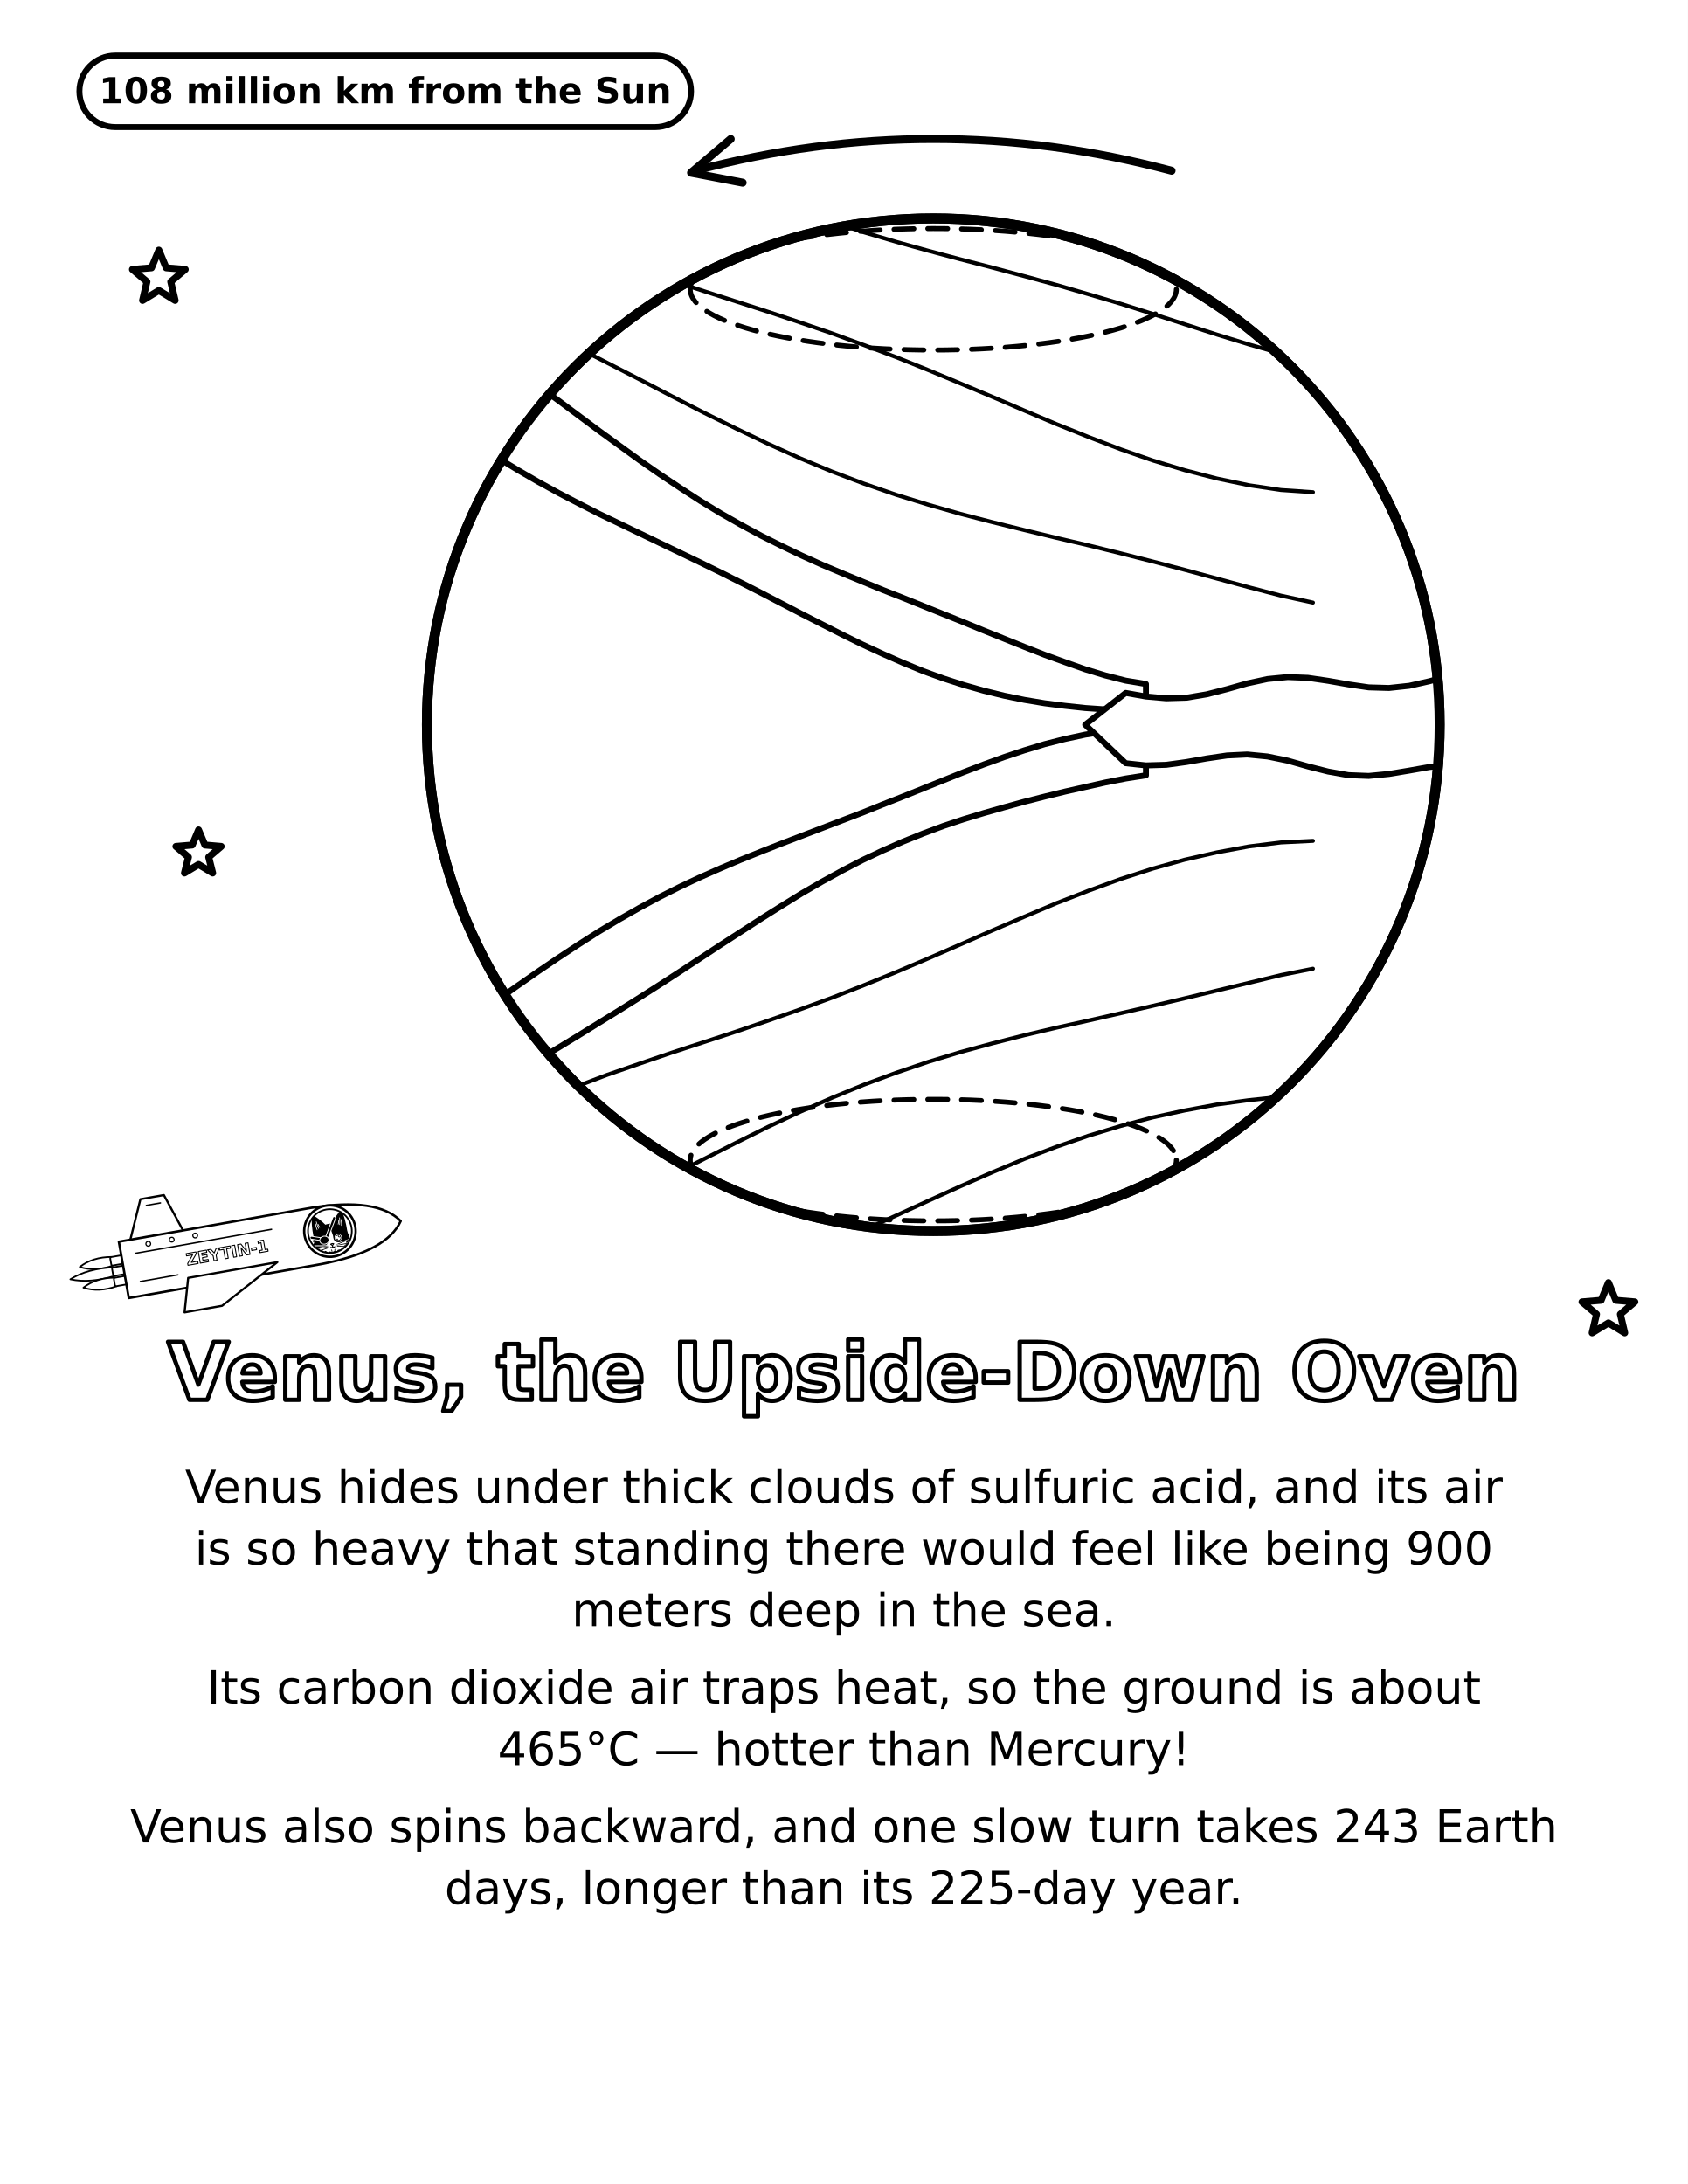
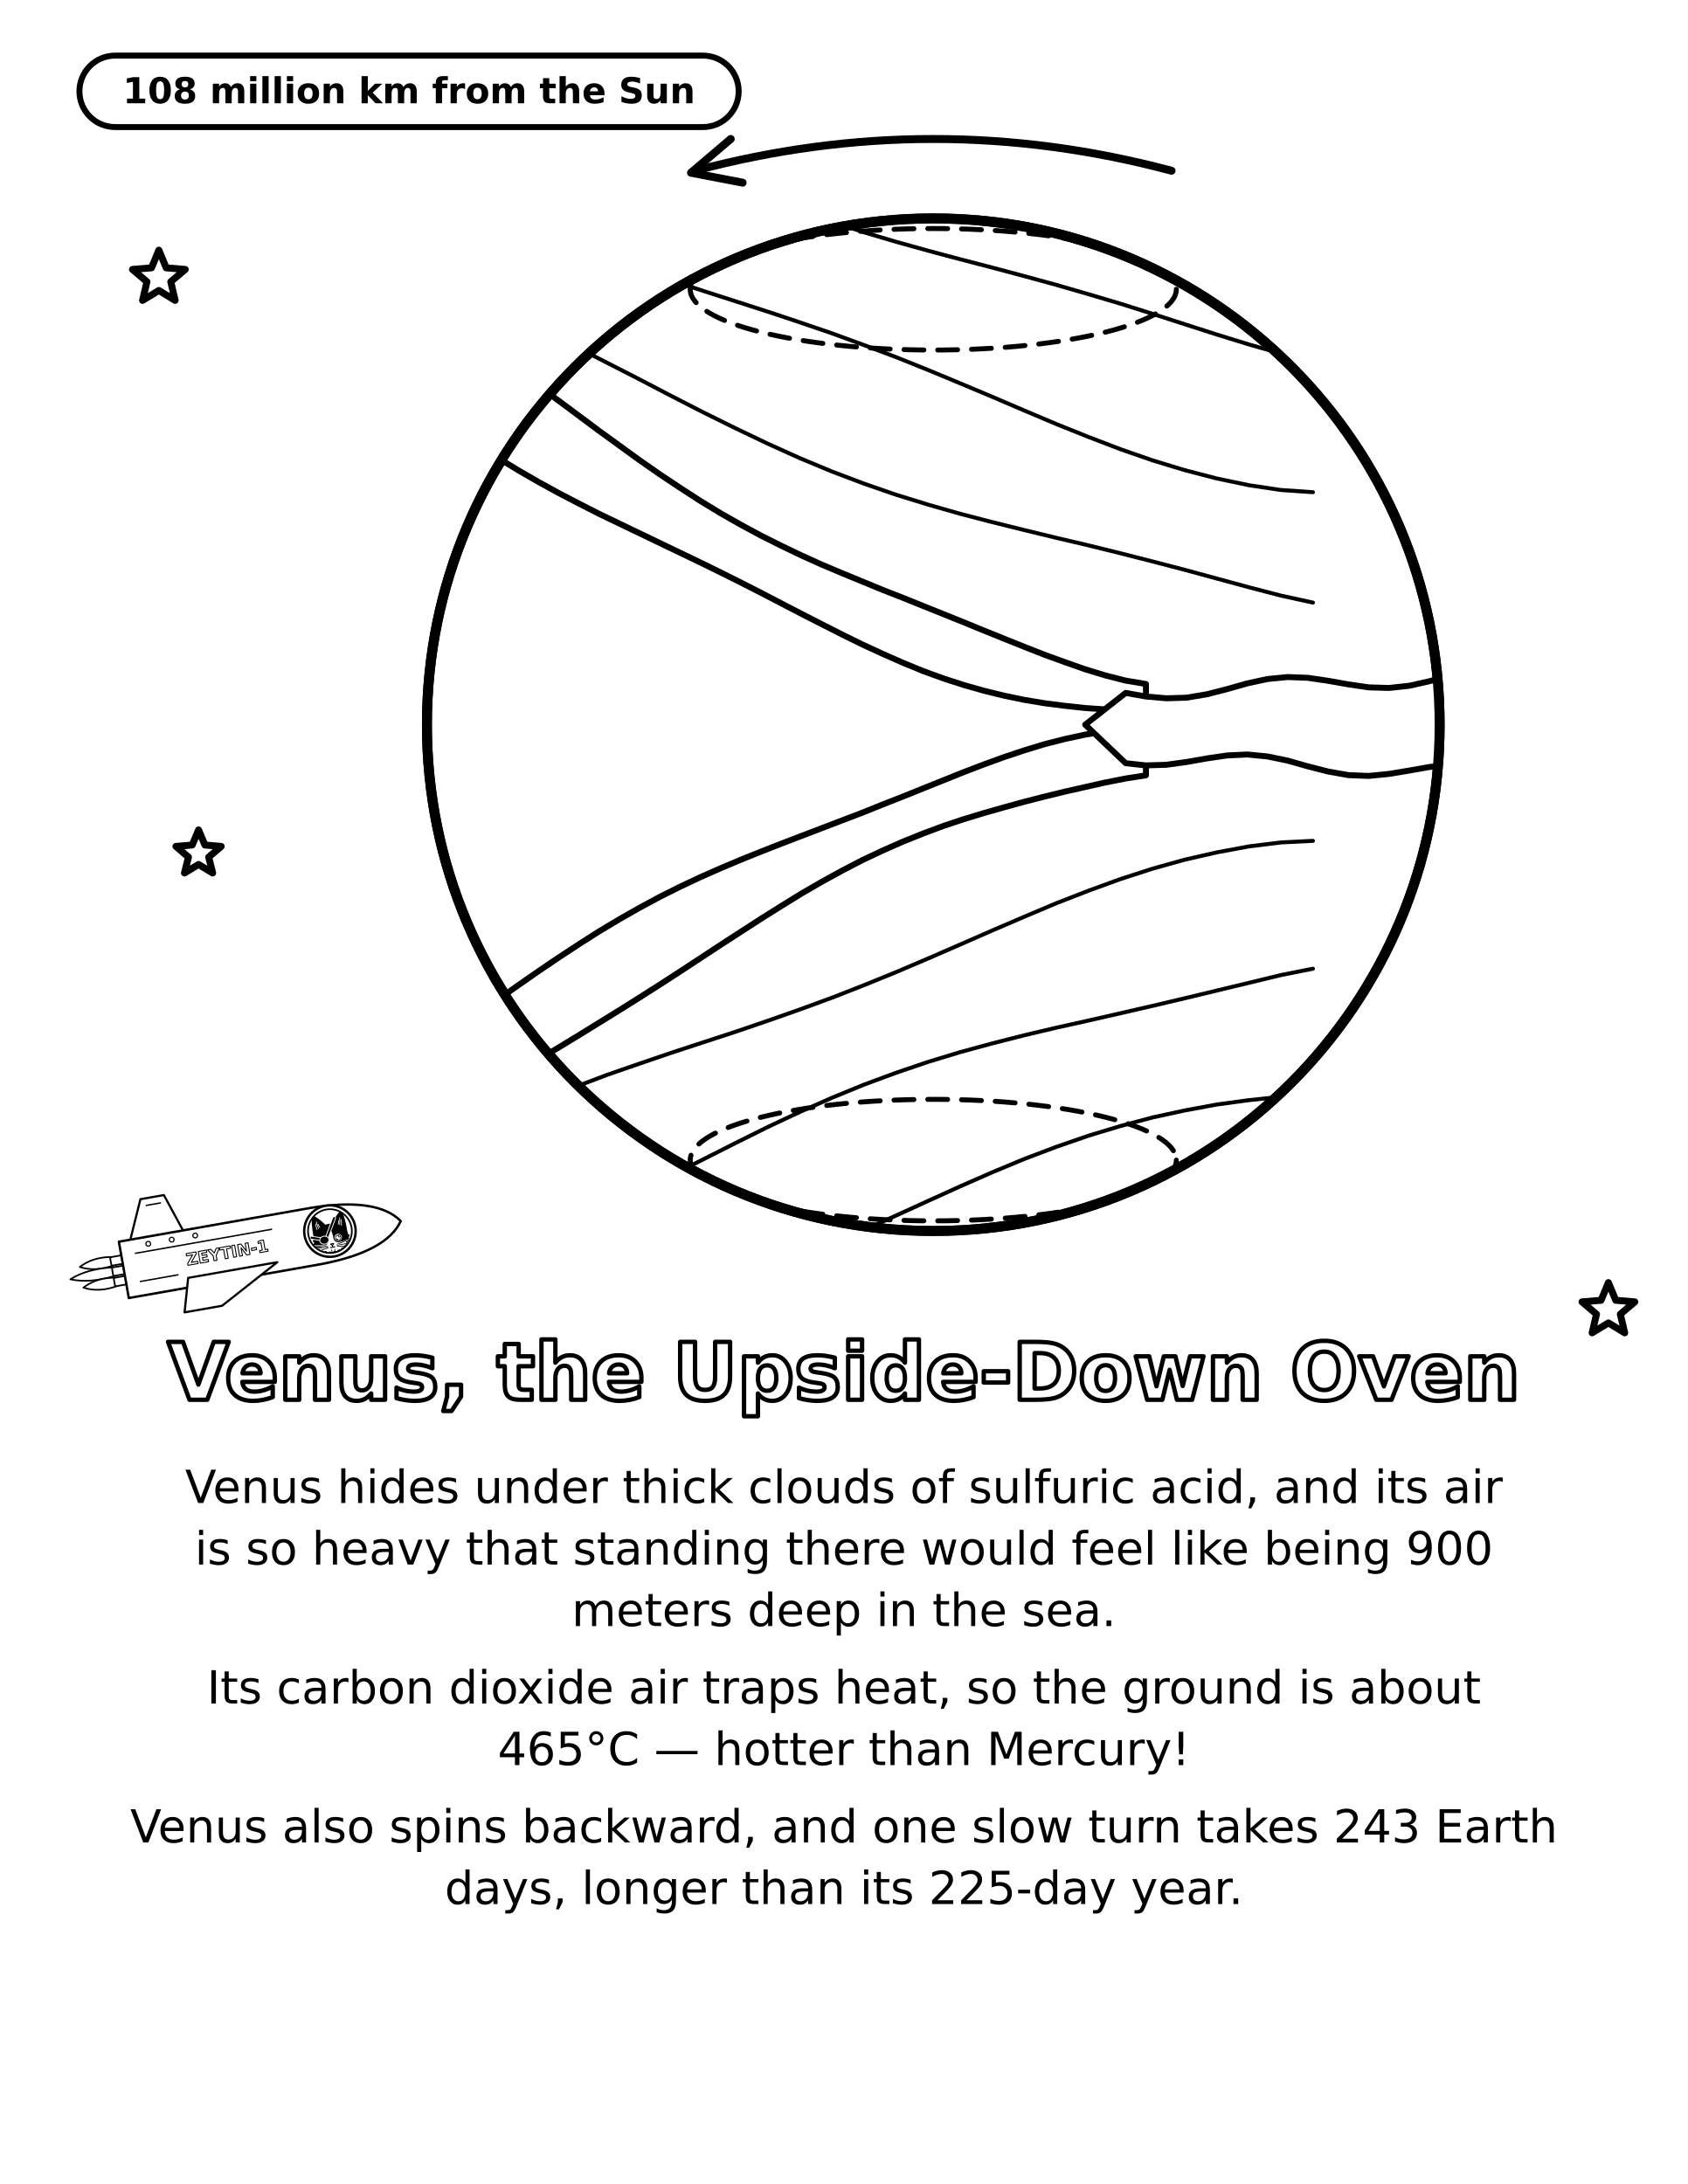
<svg xmlns="http://www.w3.org/2000/svg" viewBox="0 0 850 1100" width="850" height="1100">
  <rect width="850" height="1100" fill="#fff" />
  <defs>
    <clipPath id="vd">
      <circle cx="470" cy="365" r="255" />
    </clipPath>
  </defs>
  <circle cx="470" cy="365" r="255" fill="#fff" stroke="#000" stroke-linejoin="round" stroke-linecap="round" stroke-width="5" />
  <g clip-path="url(#vd)">
    <polygon points="577.1,344.5 566.9,342.8 556.7,340.2 546.5,337.1 536.3,333.5 526.1,329.8 515.9,325.8 505.7,321.7 495.5,317.6 485.3,313.4 475.1,309.3 464.9,305.2 454.7,301.1 444.5,297.1 434.3,292.9 424.1,288.7 413.9,284.4 403.7,279.8 393.5,274.9 383.3,269.8 373.1,264.3 362.9,258.5 352.7,252.3 342.5,245.7 332.3,238.9 322.1,231.8 311.9,224.4 301.7,217.0 291.5,209.4 281.3,201.8 271.1,194.3 260.9,186.8 250.7,179.4 240.5,172.2 230.3,165.0 220.1,158.0 209.9,151.0 199.7,144.0 189.5,137.0 179.3,129.9 169.1,122.6 169.1,171.4 179.3,179.3 189.5,187.2 199.7,195.0 209.9,202.6 220.1,210.1 230.3,217.2 240.5,224.1 250.7,230.6 260.9,236.8 271.1,242.7 281.3,248.3 291.5,253.6 301.7,258.8 311.9,263.7 322.1,268.6 332.3,273.5 342.5,278.4 352.7,283.3 362.9,288.3 373.1,293.4 383.3,298.6 393.5,303.9 403.7,309.2 413.9,314.4 424.1,319.6 434.3,324.6 444.5,329.3 454.7,333.8 464.9,338.0 475.1,341.7 485.3,345.0 495.5,347.9 505.7,350.4 515.9,352.5 526.1,354.2 536.3,355.5 546.5,356.6 556.7,357.3 566.9,357.6 577.1,357.5" fill="#fff" stroke="#000" stroke-linejoin="round" stroke-linecap="round" stroke-width="3" />
    <polygon points="577.1,367.5 566.9,367.5 556.7,368.4 546.5,370.0 536.3,372.2 526.1,374.8 515.9,377.9 505.7,381.3 495.5,385.0 485.3,388.9 475.1,393.0 464.9,397.1 454.7,401.2 444.5,405.2 434.3,409.3 424.1,413.2 413.9,417.1 403.7,421.0 393.5,424.9 383.3,428.9 373.1,433.0 362.9,437.3 352.7,441.8 342.5,446.6 332.3,451.7 322.1,457.2 311.9,463.0 301.7,469.1 291.5,475.6 281.3,482.3 271.1,489.2 260.9,496.3 250.7,503.5 240.5,510.7 230.3,517.8 220.1,524.9 209.9,531.9 199.7,538.7 189.5,545.4 179.3,552.1 169.1,558.6 169.1,607.4 179.3,598.7 189.5,590.3 199.7,582.3 209.9,574.5 220.1,567.1 230.3,559.9 240.5,553.1 250.7,546.5 260.9,540.1 271.1,533.8 281.3,527.6 291.5,521.4 301.7,515.1 311.9,508.8 322.1,502.4 332.3,495.9 342.5,489.3 352.7,482.6 362.9,475.9 373.1,469.3 383.3,462.7 393.5,456.3 403.7,450.0 413.9,444.1 424.1,438.5 434.3,433.2 444.5,428.4 454.7,423.9 464.9,419.8 475.1,416.0 485.3,412.6 495.5,409.5 505.7,406.6 515.9,403.8 526.1,401.2 536.3,398.7 546.5,396.4 556.7,394.1 566.9,392.1 577.1,390.5" fill="#fff" stroke="#000" stroke-linejoin="round" stroke-linecap="round" stroke-width="3" />
    <polygon points="546.5,365.0 566.9,349.0 577.1,350.8 587.3,351.7 597.5,351.4 607.7,349.7 617.9,347.1 628.1,344.2 638.3,342.0 648.5,341.0 658.7,341.4 668.9,342.9 679.1,344.7 689.3,346.2 699.5,346.5 709.7,345.4 719.9,343.1 730.1,340.3 740.3,337.7 750.5,336.1 760.7,335.8 770.9,336.9 770.9,392.7 760.7,389.8 750.5,387.2 740.3,385.6 730.1,385.3 719.9,386.3 709.7,388.1 699.5,389.8 689.3,390.8 679.1,390.4 668.9,388.6 658.7,386.0 648.5,383.1 638.3,381.0 628.1,380.0 617.9,380.5 607.7,382.0 597.5,383.8 587.3,385.2 577.1,385.5 566.9,384.4" fill="#fff" stroke="#000" stroke-linejoin="round" stroke-linecap="round" stroke-width="3" />
    <polyline points="661.2,303.5 645.1,300.0 629.0,295.8 612.8,291.4 596.6,287.0 580.5,282.8 564.4,278.7 548.2,274.7 532.0,270.9 515.9,267.0 499.8,263.0 483.6,258.8 467.5,254.2 451.3,249.2 435.1,243.6 419.0,237.5 402.9,230.8 386.7,223.5 370.6,215.8 354.4,207.8 338.2,199.5 322.1,191.1 305.9,182.8 289.8,174.6 273.7,166.7 257.5,159.2 241.4,152.0 225.2,145.1 209.1,138.5 192.9,132.2 176.8,125.9" fill="none" stroke="#000" stroke-linejoin="round" stroke-linecap="round" stroke-width="2" />
    <polyline points="661.2,247.9 645.1,246.8 629.0,244.4 612.8,241.0 596.6,236.8 580.5,231.9 564.4,226.3 548.2,220.1 532.0,213.6 515.9,206.8 499.8,199.9 483.6,193.1 467.5,186.4 451.3,179.9 435.1,173.8 419.0,167.9 402.9,162.4 386.7,157.0 370.6,151.8 354.4,146.6 338.2,141.3 322.1,135.7 305.9,129.8 289.8,123.4 273.7,116.4 257.5,109.0 241.4,101.0 225.2,92.6 209.1,83.8 192.9,74.7 176.8,65.5" fill="none" stroke="#000" stroke-linejoin="round" stroke-linecap="round" stroke-width="2" />
    <polyline points="661.2,181.7 645.1,178.1 629.0,173.5 612.8,168.5 596.6,163.3 580.5,158.1 564.4,153.0 548.2,148.2 532.0,143.5 515.9,139.1 499.8,134.8 483.6,130.6 467.5,126.3 451.3,121.8 435.1,117.0 419.0,111.7 402.9,106.0 386.7,99.7 370.6,92.8 354.4,85.5 338.2,77.6 322.1,69.4 305.9,60.9 289.8,52.3 273.7,43.8 257.5,35.4 241.4,27.2 225.2,19.4 209.1,11.9 192.9,4.8 176.8,-2.0" fill="none" stroke="#000" stroke-linejoin="round" stroke-linecap="round" stroke-width="2" />
    <polyline points="661.2,423.5 645.1,424.3 629.0,426.3 612.8,429.3 596.6,433.0 580.5,437.5 564.4,442.7 548.2,448.6 532.0,454.9 515.9,461.7 499.8,468.6 483.6,475.7 467.5,482.7 451.3,489.6 435.1,496.2 419.0,502.5 402.9,508.4 386.7,514.1 370.6,519.6 354.4,524.9 338.2,530.2 322.1,535.7 305.9,541.3 289.8,547.4 273.7,553.8 257.5,560.8 241.4,568.4 225.2,576.4 209.1,584.9 192.9,593.8 176.8,602.9" fill="none" stroke="#000" stroke-linejoin="round" stroke-linecap="round" stroke-width="2" />
    <polyline points="661.2,487.9 645.1,491.1 629.0,495.0 612.8,498.9 596.6,502.8 580.5,506.6 564.4,510.3 548.2,514.0 532.0,517.6 515.9,521.4 499.8,525.5 483.6,529.9 467.5,534.8 451.3,540.3 435.1,546.3 419.0,552.9 402.9,560.0 386.7,567.6 370.6,575.6 354.4,583.8 338.2,592.0 322.1,600.2 305.9,608.3 289.8,616.1 273.7,623.6 257.5,630.7 241.4,637.4 225.2,643.9 209.1,650.2 192.9,656.3 176.8,662.5" fill="none" stroke="#000" stroke-linejoin="round" stroke-linecap="round" stroke-width="2" />
    <polyline points="661.2,551.7 645.1,552.4 629.0,554.1 612.8,556.3 596.6,559.3 580.5,562.8 564.4,567.1 548.2,572.0 532.0,577.6 515.9,583.7 499.8,590.4 483.6,597.5 467.5,604.8 451.3,612.2 435.1,619.5 419.0,626.7 402.9,633.7 386.7,640.3 370.6,646.6 354.4,652.6 338.2,658.3 322.1,663.9 305.9,669.5 289.8,675.1 273.7,680.9 257.5,687.0 241.4,693.6 225.2,700.7 209.1,708.3 192.9,716.4 176.8,725.0" fill="none" stroke="#000" stroke-linejoin="round" stroke-linecap="round" stroke-width="2" />
    <ellipse cx="470" cy="145.7" rx="122.4" ry="30.6" fill="none" stroke="#000" stroke-linejoin="round" stroke-linecap="round" stroke-width="2.5" stroke-dasharray="10 7" />
    <ellipse cx="470" cy="584.3" rx="122.4" ry="30.6" fill="none" stroke="#000" stroke-linejoin="round" stroke-linecap="round" stroke-width="2.5" stroke-dasharray="10 7" />
  </g>
  <circle cx="470" cy="365" r="255" fill="none" stroke="#000" stroke-linejoin="round" stroke-linecap="round" stroke-width="5" />
  <path d="M 590,86 Q 470,54 350,86" fill="none" stroke="#000" stroke-linejoin="round" stroke-linecap="round" stroke-width="4" />
  <path d="M 368,70 L 348,87 L 374,92" fill="none" stroke="#000" stroke-linejoin="round" stroke-linecap="round" stroke-width="4" />
  <g transform="translate(60,640) rotate(-10) scale(0.24)">
    <path d="M -10,-31 Q -50,-38 -80,-22 Q -50,-6 -10,-13 Z" fill="#fff" stroke="#000" stroke-linejoin="round" stroke-linecap="round" stroke-width="3.5" />
    <path d="M -10,-9 Q -65.0,-16 -104.0,0 Q -65.0,16 -10,9 Z" fill="#fff" stroke="#000" stroke-linejoin="round" stroke-linecap="round" stroke-width="3.5" />
    <path d="M -10,13 Q -50,6 -80,22 Q -50,38 -10,31 Z" fill="#fff" stroke="#000" stroke-linejoin="round" stroke-linecap="round" stroke-width="3.5" />
    <path d="M 30,-50 L 70,-140 L 120,-140 L 150,-50 Z" fill="#fff" stroke="#000" stroke-linejoin="round" stroke-linecap="round" stroke-width="4.5" />
    <path d="M 80,-125 L 110,-125" fill="none" stroke="#000" stroke-linejoin="round" stroke-linecap="round" stroke-width="3" />
    <rect x="-14" y="-31" width="26" height="18" rx="3" fill="#fff" stroke="#000" stroke-linejoin="round" stroke-linecap="round" stroke-width="3.5" />
    <rect x="-14" y="-9" width="26" height="18" rx="3" fill="#fff" stroke="#000" stroke-linejoin="round" stroke-linecap="round" stroke-width="3.5" />
    <rect x="-14" y="13" width="26" height="18" rx="3" fill="#fff" stroke="#000" stroke-linejoin="round" stroke-linecap="round" stroke-width="3.5" />
    <path d="M 10,-60 L 420,-60 Q 560,-58 600,0 Q 560,58 420,60 L 10,60 Z" fill="#fff" stroke="#000" stroke-linejoin="round" stroke-linecap="round" stroke-width="5" />
    <path d="M 140,40 L 330,40 L 200,110 L 120,110 Z" fill="#fff" stroke="#000" stroke-linejoin="round" stroke-linecap="round" stroke-width="4.5" />
    <path d="M 40,-30 L 330,-30 M 40,30 L 120,30" fill="none" stroke="#000" stroke-linejoin="round" stroke-linecap="round" stroke-width="3" />
    <circle cx="70" cy="-45" r="5" fill="#fff" stroke="#000" stroke-linejoin="round" stroke-linecap="round" stroke-width="2.5" />
    <circle cx="120" cy="-45" r="5" fill="#fff" stroke="#000" stroke-linejoin="round" stroke-linecap="round" stroke-width="2.5" />
    <circle cx="170" cy="-45" r="5" fill="#fff" stroke="#000" stroke-linejoin="round" stroke-linecap="round" stroke-width="2.5" />
    <text x="230" y="14" text-anchor="middle" font-family="DejaVu Sans" font-weight="bold" font-size="34" fill="#fff" stroke="#000" stroke-width="2" stroke-linejoin="round">ZEYTIN-1</text>
    <defs>
      <clipPath id="wr">
        <circle cx="450" cy="-5" r="46" />
      </clipPath>
    </defs>
    <circle cx="450" cy="-5" r="54" fill="#fff" stroke="#000" stroke-linejoin="round" stroke-linecap="round" stroke-width="5" />
    <g clip-path="url(#wr)">
      <g transform="translate(450,-5) rotate(0) translate(0,15) scale(0.27)">
        <defs>
          <clipPath id="hcr">
            <path d="M 140.4,0.0 L 139.6,2.0 L 138.6,4.0 L 137.6,6.0 L 136.6,7.9 L 135.4,9.8 L 134.3,11.7 L 133.2,13.6 L 132.0,15.4 L 130.9,17.2 L 129.8,19.0 L 128.8,20.8 L 127.8,22.6 L 127.0,24.4 L 126.2,26.1 L 144.3,32.1 L 141.7,33.7 L 139.1,35.3 L 136.3,36.8 L 133.5,38.2 L 130.8,39.6 L 128.4,40.9 L 126.0,42.3 L 123.8,43.7 L 121.8,45.1 L 119.9,46.5 L 118.2,47.9 L 116.6,49.3 L 115.1,50.8 L 113.8,52.4 L 130.6,62.6 L 127.0,63.4 L 123.5,64.1 L 120.2,64.8 L 117.0,65.6 L 114.1,66.4 L 111.2,67.1 L 108.5,68.0 L 106.0,68.8 L 103.6,69.7 L 101.4,70.7 L 99.2,71.7 L 97.2,72.7 L 95.3,73.9 L 93.6,75.1 L 106.6,88.6 L 102.9,88.5 L 99.3,88.5 L 95.9,88.5 L 92.6,88.5 L 89.5,88.6 L 86.5,88.8 L 83.7,89.0 L 81.0,89.3 L 78.4,89.6 L 75.9,90.0 L 73.5,90.6 L 71.3,91.2 L 69.1,91.8 L 67.0,92.6 L 75.4,108.5 L 71.8,107.6 L 68.4,106.8 L 65.1,106.1 L 61.9,105.4 L 58.8,104.8 L 55.9,104.3 L 53.1,103.9 L 50.4,103.6 L 47.8,103.4 L 45.3,103.3 L 42.8,103.3 L 40.4,103.4 L 38.1,103.6 L 35.9,103.9 L 39.0,121.0 L 35.8,119.4 L 32.8,117.9 L 29.8,116.5 L 26.9,115.1 L 24.2,113.9 L 21.5,112.8 L 18.9,111.8 L 16.4,110.9 L 13.9,110.2 L 11.5,109.5 L 9.2,109.0 L 6.8,108.5 L 4.5,108.2 L 2.3,108.1 L 0.0,125.3 L -2.6,123.0 L -5.1,120.9 L -7.5,118.9 L -9.8,117.0 L -12.1,115.2 L -14.4,113.6 L -16.6,112.1 L -18.7,110.7 L -20.9,109.4 L -23.0,108.3 L -25.1,107.2 L -27.2,106.3 L -29.3,105.5 L -31.5,104.9 L -39.0,121.0 L -40.8,118.3 L -42.6,115.7 L -44.3,113.2 L -46.0,110.9 L -47.6,108.7 L -49.3,106.6 L -50.9,104.7 L -52.6,102.9 L -54.2,101.2 L -55.9,99.6 L -57.6,98.2 L -59.4,96.8 L -61.2,95.6 L -63.1,94.5 L -75.4,108.5 L -76.3,105.5 L -77.2,102.6 L -78.1,99.9 L -79.0,97.2 L -79.9,94.8 L -80.8,92.4 L -81.8,90.2 L -82.8,88.1 L -83.9,86.1 L -85.0,84.2 L -86.3,82.4 L -87.5,80.8 L -88.9,79.2 L -90.4,77.7 L -106.6,88.6 L -106.5,85.5 L -106.5,82.5 L -106.5,79.7 L -106.6,77.0 L -106.7,74.4 L -106.8,71.9 L -107.1,69.5 L -107.4,67.3 L -107.9,65.1 L -108.4,63.0 L -109.0,61.1 L -109.7,59.2 L -110.6,57.4 L -111.5,55.7 L -130.6,62.6 L -129.5,59.7 L -128.6,56.8 L -127.7,54.1 L -126.9,51.4 L -126.2,48.9 L -125.6,46.5 L -125.1,44.1 L -124.7,41.9 L -124.5,39.7 L -124.3,37.6 L -124.3,35.6 L -124.4,33.6 L -124.7,31.7 L -125.0,29.8 L -125.6,28.0 L -142.0,29.4 L -140.0,26.8 L -138.2,24.4 L -136.6,22.1 L -135.2,19.8 L -134.0,17.6 L -133.0,15.5 L -132.2,13.5 L -131.5,11.5 L -131.0,9.5 L -130.6,7.6 L -130.3,5.7 L -130.1,3.8 L -130.0,1.9 L -140.4,0.0 L -138.5,-2.0 L -136.8,-4.0 L -135.3,-5.9 L -134.0,-7.8 L -132.8,-9.7 L -131.7,-11.5 L -130.8,-13.3 L -129.9,-15.2 L -129.2,-17.0 L -128.5,-18.8 L -127.9,-20.7 L -127.3,-22.5 L -126.7,-24.3 L -126.1,-26.1 L -125.6,-28.0 L -125.7,-29.9 L -124.5,-31.6 L -123.6,-33.4 L -122.9,-35.2 L -122.2,-36.9 L -121.4,-38.7 L -120.5,-40.5 L -119.7,-42.2 L -118.8,-43.9 L -117.8,-45.6 L -116.8,-47.3 L -115.8,-49.0 L -114.8,-50.7 L -113.7,-52.4 L -112.6,-54.0 L -111.4,-55.6 L -110.2,-57.2 L -109.0,-58.8 L -107.8,-60.4 L -106.5,-61.9 L -105.2,-63.5 L -103.8,-65.0 L -102.4,-66.5 L -101.0,-68.0 L -99.6,-69.4 L -98.1,-70.9 L -96.6,-72.3 L -95.1,-73.7 L -93.5,-75.0 L -91.9,-76.4 L -90.3,-77.7 L -88.7,-79.0 L -87.0,-80.3 L -85.3,-81.5 L -83.6,-82.7 L -81.8,-83.9 L -80.0,-85.1 L -78.2,-86.3 L -76.4,-87.4 L -74.6,-88.5 L -72.7,-89.5 L -70.8,-90.6 L -68.9,-91.6 L -67.0,-92.6 L -65.0,-93.5 L -63.0,-94.5 L -61.0,-95.4 L -59.0,-96.2 L -57.0,-97.1 L -54.9,-97.9 L -52.9,-98.7 L -50.8,-99.4 L -48.7,-100.1 L -46.6,-100.8 L -44.5,-101.5 L -42.3,-102.1 L -40.2,-102.7 L -38.0,-103.3 L -35.8,-103.8 L -33.6,-104.3 L -31.4,-104.8 L -29.2,-105.2 L -27.0,-105.6 L -24.8,-106.0 L -22.6,-106.4 L -20.3,-106.7 L -18.1,-106.9 L -15.8,-107.2 L -13.6,-107.4 L -11.3,-107.6 L -9.1,-107.7 L -6.8,-107.9 L -4.5,-107.9 L -2.3,-108.0 L -0.0,-108.0 L 2.3,-108.0 L 4.5,-107.9 L 6.8,-107.9 L 9.1,-107.7 L 11.3,-107.6 L 13.6,-107.4 L 15.8,-107.2 L 18.1,-106.9 L 20.3,-106.7 L 22.6,-106.4 L 24.8,-106.0 L 27.0,-105.6 L 29.2,-105.2 L 31.4,-104.8 L 33.6,-104.3 L 35.8,-103.8 L 38.0,-103.3 L 40.2,-102.7 L 42.3,-102.1 L 44.5,-101.5 L 46.6,-100.8 L 48.7,-100.1 L 50.8,-99.4 L 52.9,-98.7 L 54.9,-97.9 L 57.0,-97.1 L 59.0,-96.2 L 61.0,-95.4 L 63.0,-94.5 L 65.0,-93.5 L 67.0,-92.6 L 68.9,-91.6 L 70.8,-90.6 L 72.7,-89.5 L 74.6,-88.5 L 76.4,-87.4 L 78.2,-86.3 L 80.0,-85.1 L 81.8,-83.9 L 83.6,-82.7 L 85.3,-81.5 L 87.0,-80.3 L 88.7,-79.0 L 90.3,-77.7 L 91.9,-76.4 L 93.5,-75.0 L 95.1,-73.7 L 96.6,-72.3 L 98.1,-70.9 L 99.6,-69.4 L 101.0,-68.0 L 102.4,-66.5 L 103.8,-65.0 L 105.2,-63.5 L 106.5,-61.9 L 107.8,-60.4 L 109.0,-58.8 L 110.2,-57.2 L 111.4,-55.6 L 112.6,-54.0 L 113.7,-52.4 L 114.8,-50.7 L 115.8,-49.0 L 116.8,-47.3 L 117.8,-45.6 L 118.8,-43.9 L 119.7,-42.2 L 120.5,-40.5 L 121.4,-38.7 L 122.2,-36.9 L 122.9,-35.2 L 123.6,-33.4 L 124.3,-31.6 L 125.0,-29.8 L 126.9,-28.3 L 127.8,-26.5 L 128.6,-24.7 L 129.2,-22.8 L 129.6,-20.9 L 129.9,-19.0 L 130.2,-17.1 L 130.3,-15.2 L 130.4,-13.3 L 130.4,-11.4 L 130.3,-9.5 L 130.2,-7.6 L 130.2,-5.7 L 130.1,-3.8 L 130.0,-1.9 Z" />
          </clipPath>
        </defs>
        <path d="M -128,-30 Q -130,-140 -112,-195 Q -65,-160 -25,-100 Z" fill="#000" stroke="#000" stroke-linejoin="round" stroke-linecap="round" stroke-width="9.90" />
        <path d="M -92,-70 Q -102,-100.0 -100,-130" fill="none" stroke="#fff" stroke-linecap="round" stroke-width="5.50" />
        <path d="M -80,-80 Q -90,-112.5 -92,-145" fill="none" stroke="#fff" stroke-linecap="round" stroke-width="5.50" />
        <path d="M -68,-88 Q -78,-106.5 -82,-125" fill="none" stroke="#fff" stroke-linecap="round" stroke-width="5.50" />
        <path d="M 128,-30 Q 130,-140 112,-195 Q 65,-160 25,-100 Z" fill="#000" stroke="#000" stroke-linejoin="round" stroke-linecap="round" stroke-width="9.90" />
        <path d="M 92,-70 Q 102,-100.0 100,-130" fill="none" stroke="#fff" stroke-linecap="round" stroke-width="5.50" />
        <path d="M 80,-80 Q 90,-112.5 92,-145" fill="none" stroke="#fff" stroke-linecap="round" stroke-width="5.50" />
        <path d="M 68,-88 Q 78,-106.5 82,-125" fill="none" stroke="#fff" stroke-linecap="round" stroke-width="5.50" />
        <path d="M 140.4,0.0 L 139.6,2.0 L 138.6,4.0 L 137.6,6.0 L 136.6,7.9 L 135.4,9.8 L 134.3,11.7 L 133.2,13.6 L 132.0,15.4 L 130.9,17.2 L 129.8,19.0 L 128.8,20.8 L 127.8,22.6 L 127.0,24.4 L 126.2,26.1 L 144.3,32.1 L 141.7,33.7 L 139.1,35.3 L 136.3,36.8 L 133.5,38.2 L 130.8,39.6 L 128.4,40.9 L 126.0,42.3 L 123.8,43.7 L 121.8,45.1 L 119.9,46.5 L 118.2,47.9 L 116.6,49.3 L 115.1,50.8 L 113.8,52.4 L 130.6,62.6 L 127.0,63.4 L 123.5,64.1 L 120.2,64.8 L 117.0,65.6 L 114.1,66.4 L 111.2,67.1 L 108.5,68.0 L 106.0,68.8 L 103.6,69.7 L 101.4,70.7 L 99.2,71.7 L 97.2,72.7 L 95.3,73.9 L 93.6,75.1 L 106.6,88.6 L 102.9,88.5 L 99.3,88.5 L 95.9,88.5 L 92.6,88.5 L 89.5,88.6 L 86.5,88.8 L 83.7,89.0 L 81.0,89.3 L 78.4,89.6 L 75.9,90.0 L 73.5,90.6 L 71.3,91.2 L 69.1,91.8 L 67.0,92.6 L 75.4,108.5 L 71.8,107.6 L 68.4,106.8 L 65.1,106.1 L 61.9,105.4 L 58.8,104.8 L 55.9,104.3 L 53.1,103.9 L 50.4,103.6 L 47.8,103.4 L 45.3,103.3 L 42.8,103.3 L 40.4,103.4 L 38.1,103.6 L 35.9,103.9 L 39.0,121.0 L 35.8,119.4 L 32.8,117.9 L 29.8,116.5 L 26.9,115.1 L 24.2,113.9 L 21.5,112.8 L 18.9,111.8 L 16.4,110.9 L 13.9,110.2 L 11.5,109.5 L 9.2,109.0 L 6.8,108.5 L 4.5,108.2 L 2.3,108.1 L 0.0,125.3 L -2.6,123.0 L -5.1,120.9 L -7.5,118.9 L -9.8,117.0 L -12.1,115.2 L -14.4,113.6 L -16.6,112.1 L -18.7,110.7 L -20.9,109.4 L -23.0,108.3 L -25.1,107.2 L -27.2,106.3 L -29.3,105.5 L -31.5,104.9 L -39.0,121.0 L -40.8,118.3 L -42.6,115.7 L -44.3,113.2 L -46.0,110.9 L -47.6,108.7 L -49.3,106.6 L -50.9,104.7 L -52.6,102.9 L -54.2,101.2 L -55.9,99.6 L -57.6,98.2 L -59.4,96.8 L -61.2,95.6 L -63.1,94.5 L -75.4,108.5 L -76.3,105.5 L -77.2,102.6 L -78.1,99.9 L -79.0,97.2 L -79.9,94.8 L -80.8,92.4 L -81.8,90.2 L -82.8,88.1 L -83.9,86.1 L -85.0,84.2 L -86.3,82.4 L -87.5,80.8 L -88.9,79.2 L -90.4,77.7 L -106.6,88.6 L -106.5,85.5 L -106.5,82.5 L -106.5,79.7 L -106.6,77.0 L -106.7,74.4 L -106.8,71.9 L -107.1,69.5 L -107.4,67.3 L -107.9,65.1 L -108.4,63.0 L -109.0,61.1 L -109.7,59.2 L -110.6,57.4 L -111.5,55.7 L -130.6,62.6 L -129.5,59.7 L -128.6,56.8 L -127.7,54.1 L -126.9,51.4 L -126.2,48.9 L -125.6,46.5 L -125.1,44.1 L -124.7,41.9 L -124.5,39.7 L -124.3,37.6 L -124.3,35.6 L -124.4,33.6 L -124.7,31.7 L -125.0,29.8 L -125.6,28.0 L -142.0,29.4 L -140.0,26.8 L -138.2,24.4 L -136.6,22.1 L -135.2,19.8 L -134.0,17.6 L -133.0,15.5 L -132.2,13.5 L -131.5,11.5 L -131.0,9.5 L -130.6,7.6 L -130.3,5.7 L -130.1,3.8 L -130.0,1.9 L -140.4,0.0 L -138.5,-2.0 L -136.8,-4.0 L -135.3,-5.9 L -134.0,-7.8 L -132.8,-9.7 L -131.7,-11.5 L -130.8,-13.3 L -129.9,-15.2 L -129.2,-17.0 L -128.5,-18.8 L -127.9,-20.7 L -127.3,-22.5 L -126.7,-24.3 L -126.1,-26.1 L -125.6,-28.0 L -125.7,-29.9 L -124.5,-31.6 L -123.6,-33.4 L -122.9,-35.2 L -122.2,-36.9 L -121.4,-38.7 L -120.5,-40.5 L -119.7,-42.2 L -118.8,-43.9 L -117.8,-45.6 L -116.8,-47.3 L -115.8,-49.0 L -114.8,-50.7 L -113.7,-52.4 L -112.6,-54.0 L -111.4,-55.6 L -110.2,-57.2 L -109.0,-58.8 L -107.8,-60.4 L -106.5,-61.9 L -105.2,-63.5 L -103.8,-65.0 L -102.4,-66.5 L -101.0,-68.0 L -99.6,-69.4 L -98.1,-70.9 L -96.6,-72.3 L -95.1,-73.7 L -93.5,-75.0 L -91.9,-76.4 L -90.3,-77.7 L -88.7,-79.0 L -87.0,-80.3 L -85.3,-81.5 L -83.6,-82.7 L -81.8,-83.9 L -80.0,-85.1 L -78.2,-86.3 L -76.4,-87.4 L -74.6,-88.5 L -72.7,-89.5 L -70.8,-90.6 L -68.9,-91.6 L -67.0,-92.6 L -65.0,-93.5 L -63.0,-94.5 L -61.0,-95.4 L -59.0,-96.2 L -57.0,-97.1 L -54.9,-97.9 L -52.9,-98.7 L -50.8,-99.4 L -48.7,-100.1 L -46.6,-100.8 L -44.5,-101.5 L -42.3,-102.1 L -40.2,-102.7 L -38.0,-103.3 L -35.8,-103.8 L -33.6,-104.3 L -31.4,-104.8 L -29.2,-105.2 L -27.0,-105.6 L -24.8,-106.0 L -22.6,-106.4 L -20.3,-106.7 L -18.1,-106.9 L -15.8,-107.2 L -13.6,-107.4 L -11.3,-107.6 L -9.1,-107.7 L -6.8,-107.9 L -4.5,-107.9 L -2.3,-108.0 L -0.0,-108.0 L 2.3,-108.0 L 4.5,-107.9 L 6.8,-107.9 L 9.1,-107.7 L 11.3,-107.6 L 13.6,-107.4 L 15.8,-107.2 L 18.1,-106.9 L 20.3,-106.7 L 22.6,-106.4 L 24.8,-106.0 L 27.0,-105.6 L 29.2,-105.2 L 31.4,-104.8 L 33.6,-104.3 L 35.8,-103.8 L 38.0,-103.3 L 40.2,-102.7 L 42.3,-102.1 L 44.5,-101.5 L 46.6,-100.8 L 48.7,-100.1 L 50.8,-99.4 L 52.9,-98.7 L 54.9,-97.9 L 57.0,-97.1 L 59.0,-96.2 L 61.0,-95.4 L 63.0,-94.5 L 65.0,-93.5 L 67.0,-92.6 L 68.9,-91.6 L 70.8,-90.6 L 72.7,-89.5 L 74.6,-88.5 L 76.4,-87.4 L 78.2,-86.3 L 80.0,-85.1 L 81.8,-83.9 L 83.6,-82.7 L 85.3,-81.5 L 87.0,-80.3 L 88.7,-79.0 L 90.3,-77.7 L 91.9,-76.4 L 93.5,-75.0 L 95.1,-73.7 L 96.6,-72.3 L 98.1,-70.9 L 99.6,-69.4 L 101.0,-68.0 L 102.4,-66.5 L 103.8,-65.0 L 105.2,-63.5 L 106.5,-61.9 L 107.8,-60.4 L 109.0,-58.8 L 110.2,-57.2 L 111.4,-55.6 L 112.6,-54.0 L 113.7,-52.4 L 114.8,-50.7 L 115.8,-49.0 L 116.8,-47.3 L 117.8,-45.6 L 118.8,-43.9 L 119.7,-42.2 L 120.5,-40.5 L 121.4,-38.7 L 122.2,-36.9 L 122.9,-35.2 L 123.6,-33.4 L 124.3,-31.6 L 125.0,-29.8 L 126.9,-28.3 L 127.8,-26.5 L 128.6,-24.7 L 129.2,-22.8 L 129.6,-20.9 L 129.9,-19.0 L 130.2,-17.1 L 130.3,-15.2 L 130.4,-13.3 L 130.4,-11.4 L 130.3,-9.5 L 130.2,-7.6 L 130.2,-5.7 L 130.1,-3.8 L 130.0,-1.9 Z" fill="#fff" stroke="#000" stroke-linejoin="round" stroke-linecap="round" stroke-width="9.90" />
        <g clip-path="url(#hcr)">
          <path d="M -160,60 L -160,-160 L 160,-160 L 160,22 C 130,30 100,44 76,42 C 48,40 26,30 20,4 C 16,-30 12,-62 0,-92 C -12,-62 -16,-30 -20,4 C -24,30 -40,50 -74,56 C -104,62 -140,60 -160,58 Z" fill="#000" />
        </g>
        <path d="M 116,48 q -12,10 -6,26" fill="none" stroke="#000" stroke-linejoin="round" stroke-linecap="round" stroke-width="5.50" />
        <path d="M -100,82 q 12,6 10,22 M 100,82 q -12,6 -10,22" fill="none" stroke="#000" stroke-linejoin="round" stroke-linecap="round" stroke-width="5.50" />
        <path d="M -14,112 q 6,-12 0,-22 M 14,112 q -6,-12 0,-22" fill="none" stroke="#000" stroke-linejoin="round" stroke-linecap="round" stroke-width="5.50" />
        <path d="M -150,-30 L -78,-6 M -30,-14 L 50,-150" fill="none" stroke="#fff" stroke-linecap="round" stroke-width="28.60" />
        <path d="M -150,-30 L -78,-6 M -30,-14 L 50,-150" fill="none" stroke="#000" stroke-linecap="round" stroke-width="15.40" />
        <ellipse cx="-55" cy="6" rx="36" ry="31" fill="#000" stroke="#fff" stroke-width="6.60" />
        <circle cx="55" cy="4" r="33" fill="#fff" stroke="#000" stroke-linejoin="round" stroke-linecap="round" stroke-width="8.80" />
        <circle cx="55" cy="6" r="21" fill="none" stroke="#000" stroke-linejoin="round" stroke-linecap="round" stroke-width="5.50" />
        <circle cx="65" cy="-6" r="8" fill="#fff" stroke="#000" stroke-linejoin="round" stroke-linecap="round" stroke-width="5.50" />
        <circle cx="45" cy="17" r="4" fill="#fff" stroke="#000" stroke-linejoin="round" stroke-linecap="round" stroke-width="4.40" />
        <path d="M -12,46 Q 0,40 12,46 L 0,58 Z" fill="#fff" stroke="#000" stroke-linejoin="round" stroke-linecap="round" stroke-width="7.70" />
        <path d="M 0,58 L 0,66 M -16,70 Q -8,77 0,66 Q 8,77 16,70" fill="none" stroke="#000" stroke-linejoin="round" stroke-linecap="round" stroke-width="7.70" />
        <path d="M -36,56 Q -95,41.0 -155,34" fill="none" stroke="#fff" stroke-linecap="round" stroke-width="12.10" />
        <path d="M -36,56 Q -95,41.0 -155,34" fill="none" stroke="#000" stroke-linejoin="round" stroke-linecap="round" stroke-width="5.50" />
        <path d="M -36,63 Q -95,59.5 -155,64" fill="none" stroke="#fff" stroke-linecap="round" stroke-width="12.10" />
        <path d="M -36,63 Q -95,59.5 -155,64" fill="none" stroke="#000" stroke-linejoin="round" stroke-linecap="round" stroke-width="5.50" />
        <path d="M -36,70 Q -95,78.0 -155,94" fill="none" stroke="#fff" stroke-linecap="round" stroke-width="12.10" />
        <path d="M -36,70 Q -95,78.0 -155,94" fill="none" stroke="#000" stroke-linejoin="round" stroke-linecap="round" stroke-width="5.50" />
        <path d="M 36,56 Q 95,41.0 155,34" fill="none" stroke="#fff" stroke-linecap="round" stroke-width="12.10" />
        <path d="M 36,56 Q 95,41.0 155,34" fill="none" stroke="#000" stroke-linejoin="round" stroke-linecap="round" stroke-width="5.50" />
        <path d="M 36,63 Q 95,59.5 155,64" fill="none" stroke="#fff" stroke-linecap="round" stroke-width="12.10" />
        <path d="M 36,63 Q 95,59.5 155,64" fill="none" stroke="#000" stroke-linejoin="round" stroke-linecap="round" stroke-width="5.50" />
        <path d="M 36,70 Q 95,78.0 155,94" fill="none" stroke="#fff" stroke-linecap="round" stroke-width="12.10" />
        <path d="M 36,70 Q 95,78.0 155,94" fill="none" stroke="#000" stroke-linejoin="round" stroke-linecap="round" stroke-width="5.50" />
      </g>
    </g>
    <circle cx="450" cy="-5" r="46" fill="none" stroke="#000" stroke-linejoin="round" stroke-linecap="round" stroke-width="3.5" />
  </g>
  <polygon points="80.0,126.0 83.7,134.9 93.3,135.7 86.0,141.9 88.2,151.3 80.0,146.3 71.8,151.3 74.0,141.9 66.7,135.7 76.3,134.9" fill="#fff" stroke="#000" stroke-linejoin="round" stroke-linecap="round" stroke-width="3.5" />
  <polygon points="100.0,418.0 103.2,425.6 111.4,426.3 105.1,431.7 107.1,439.7 100.0,435.4 92.9,439.7 94.9,431.7 88.6,426.3 96.8,425.6" fill="#fff" stroke="#000" stroke-linejoin="round" stroke-linecap="round" stroke-width="3.5" />
  <polygon points="810.0,646.0 813.7,654.9 823.3,655.7 816.0,661.9 818.2,671.3 810.0,666.3 801.8,671.3 804.0,661.9 796.7,655.7 806.3,654.9" fill="#fff" stroke="#000" stroke-linejoin="round" stroke-linecap="round" stroke-width="3.5" />
  <text x="425.0" y="705" text-anchor="middle" font-family="DejaVu Sans" font-weight="bold" font-size="40" fill="#fff" stroke="#000" stroke-width="2.2" stroke-linejoin="round">Venus, the Upside-Down Oven</text>
  <text x="425.0" y="757" text-anchor="middle" font-family="DejaVu Sans" font-size="23" fill="#000">Venus hides under thick clouds of sulfuric acid, and its air</text>
  <text x="425.0" y="788" text-anchor="middle" font-family="DejaVu Sans" font-size="23" fill="#000">is so heavy that standing there would feel like being 900</text>
  <text x="425.0" y="819" text-anchor="middle" font-family="DejaVu Sans" font-size="23" fill="#000">meters deep in the sea.</text>
  <text x="425.0" y="858" text-anchor="middle" font-family="DejaVu Sans" font-size="23" fill="#000">Its carbon dioxide air traps heat, so the ground is about</text>
  <text x="425.0" y="889" text-anchor="middle" font-family="DejaVu Sans" font-size="23" fill="#000">465°C — hotter than Mercury!</text>
  <text x="425.0" y="928" text-anchor="middle" font-family="DejaVu Sans" font-size="23" fill="#000">Venus also spins backward, and one slow turn takes 243 Earth</text>
  <text x="425.0" y="959" text-anchor="middle" font-family="DejaVu Sans" font-size="23" fill="#000">days, longer than its 225-day year.</text>
-   <rect x="40" y="28" width="308" height="36" rx="18" fill="#fff" stroke="#000" stroke-linejoin="round" stroke-linecap="round" stroke-width="3" />
-   <text x="194" y="52" text-anchor="middle" font-family="DejaVu Sans" font-weight="bold" font-size="18" fill="#000">108 million km from the Sun</text>
+   <rect x="40" y="28" width="332" height="36" rx="18" fill="#fff" stroke="#000" stroke-linejoin="round" stroke-linecap="round" stroke-width="3" />
+   <text x="206" y="52" text-anchor="middle" font-family="DejaVu Sans" font-weight="bold" font-size="18" fill="#000">108 million km from the Sun</text>
</svg>
